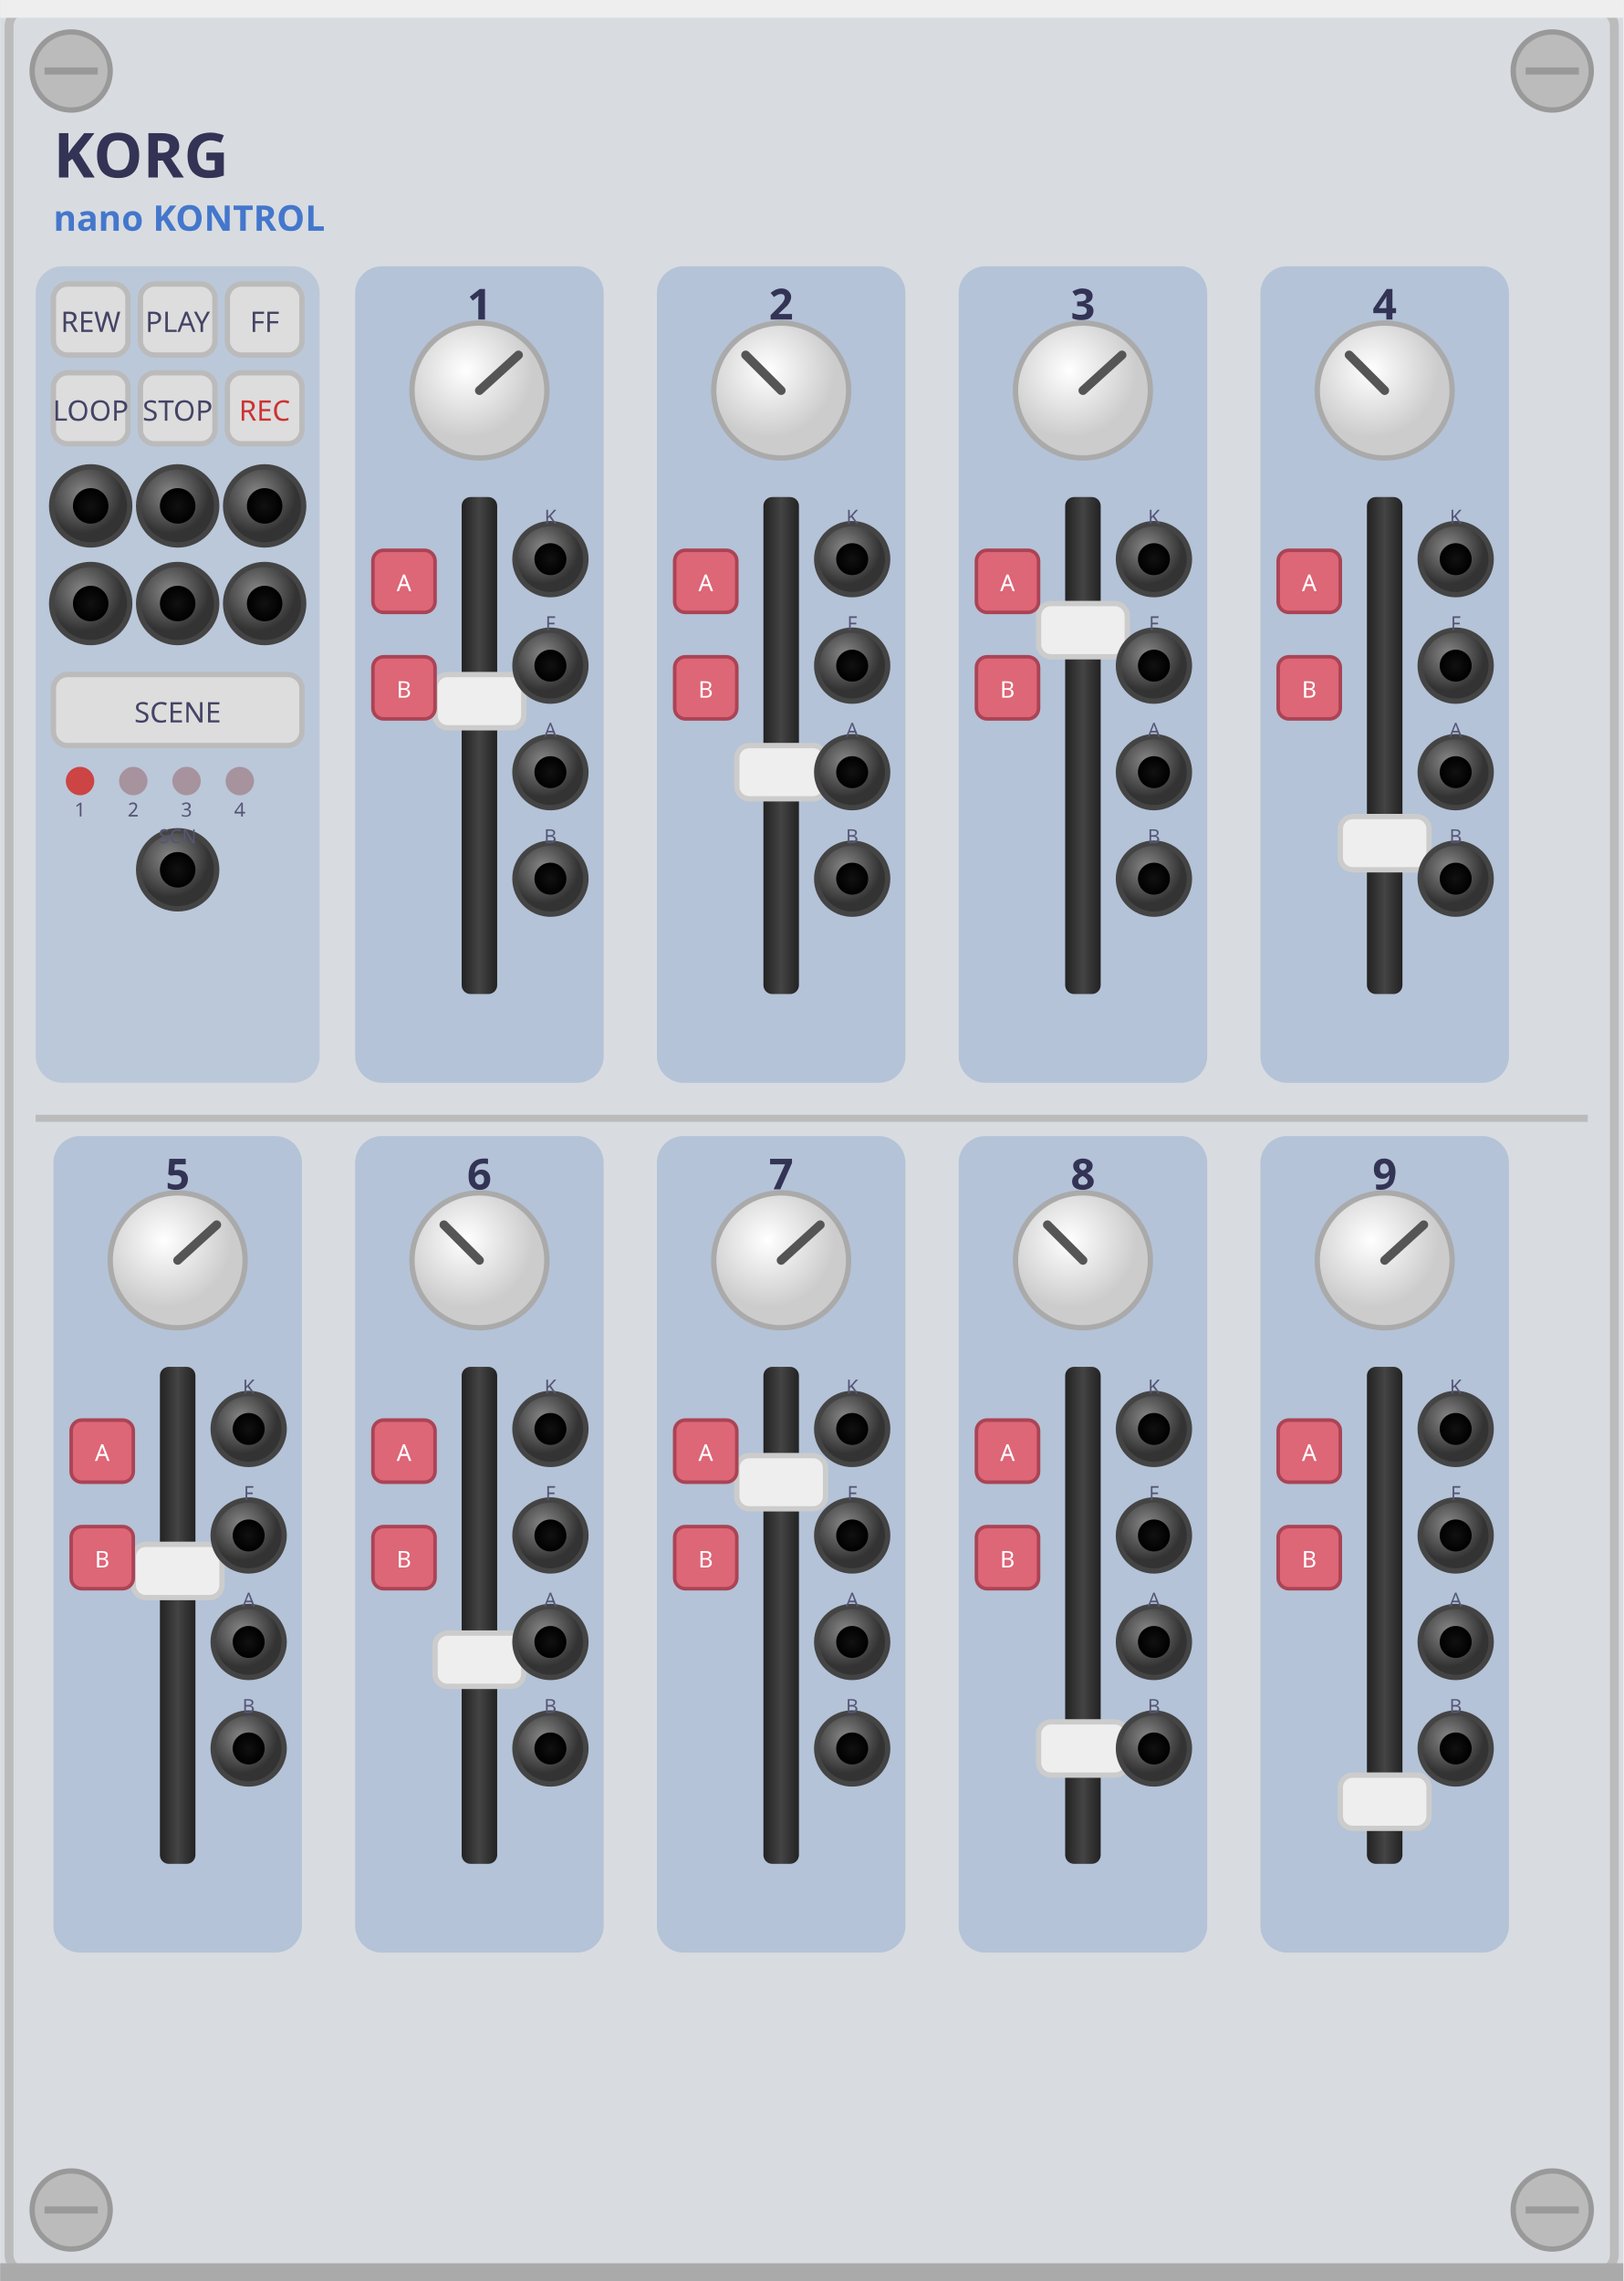
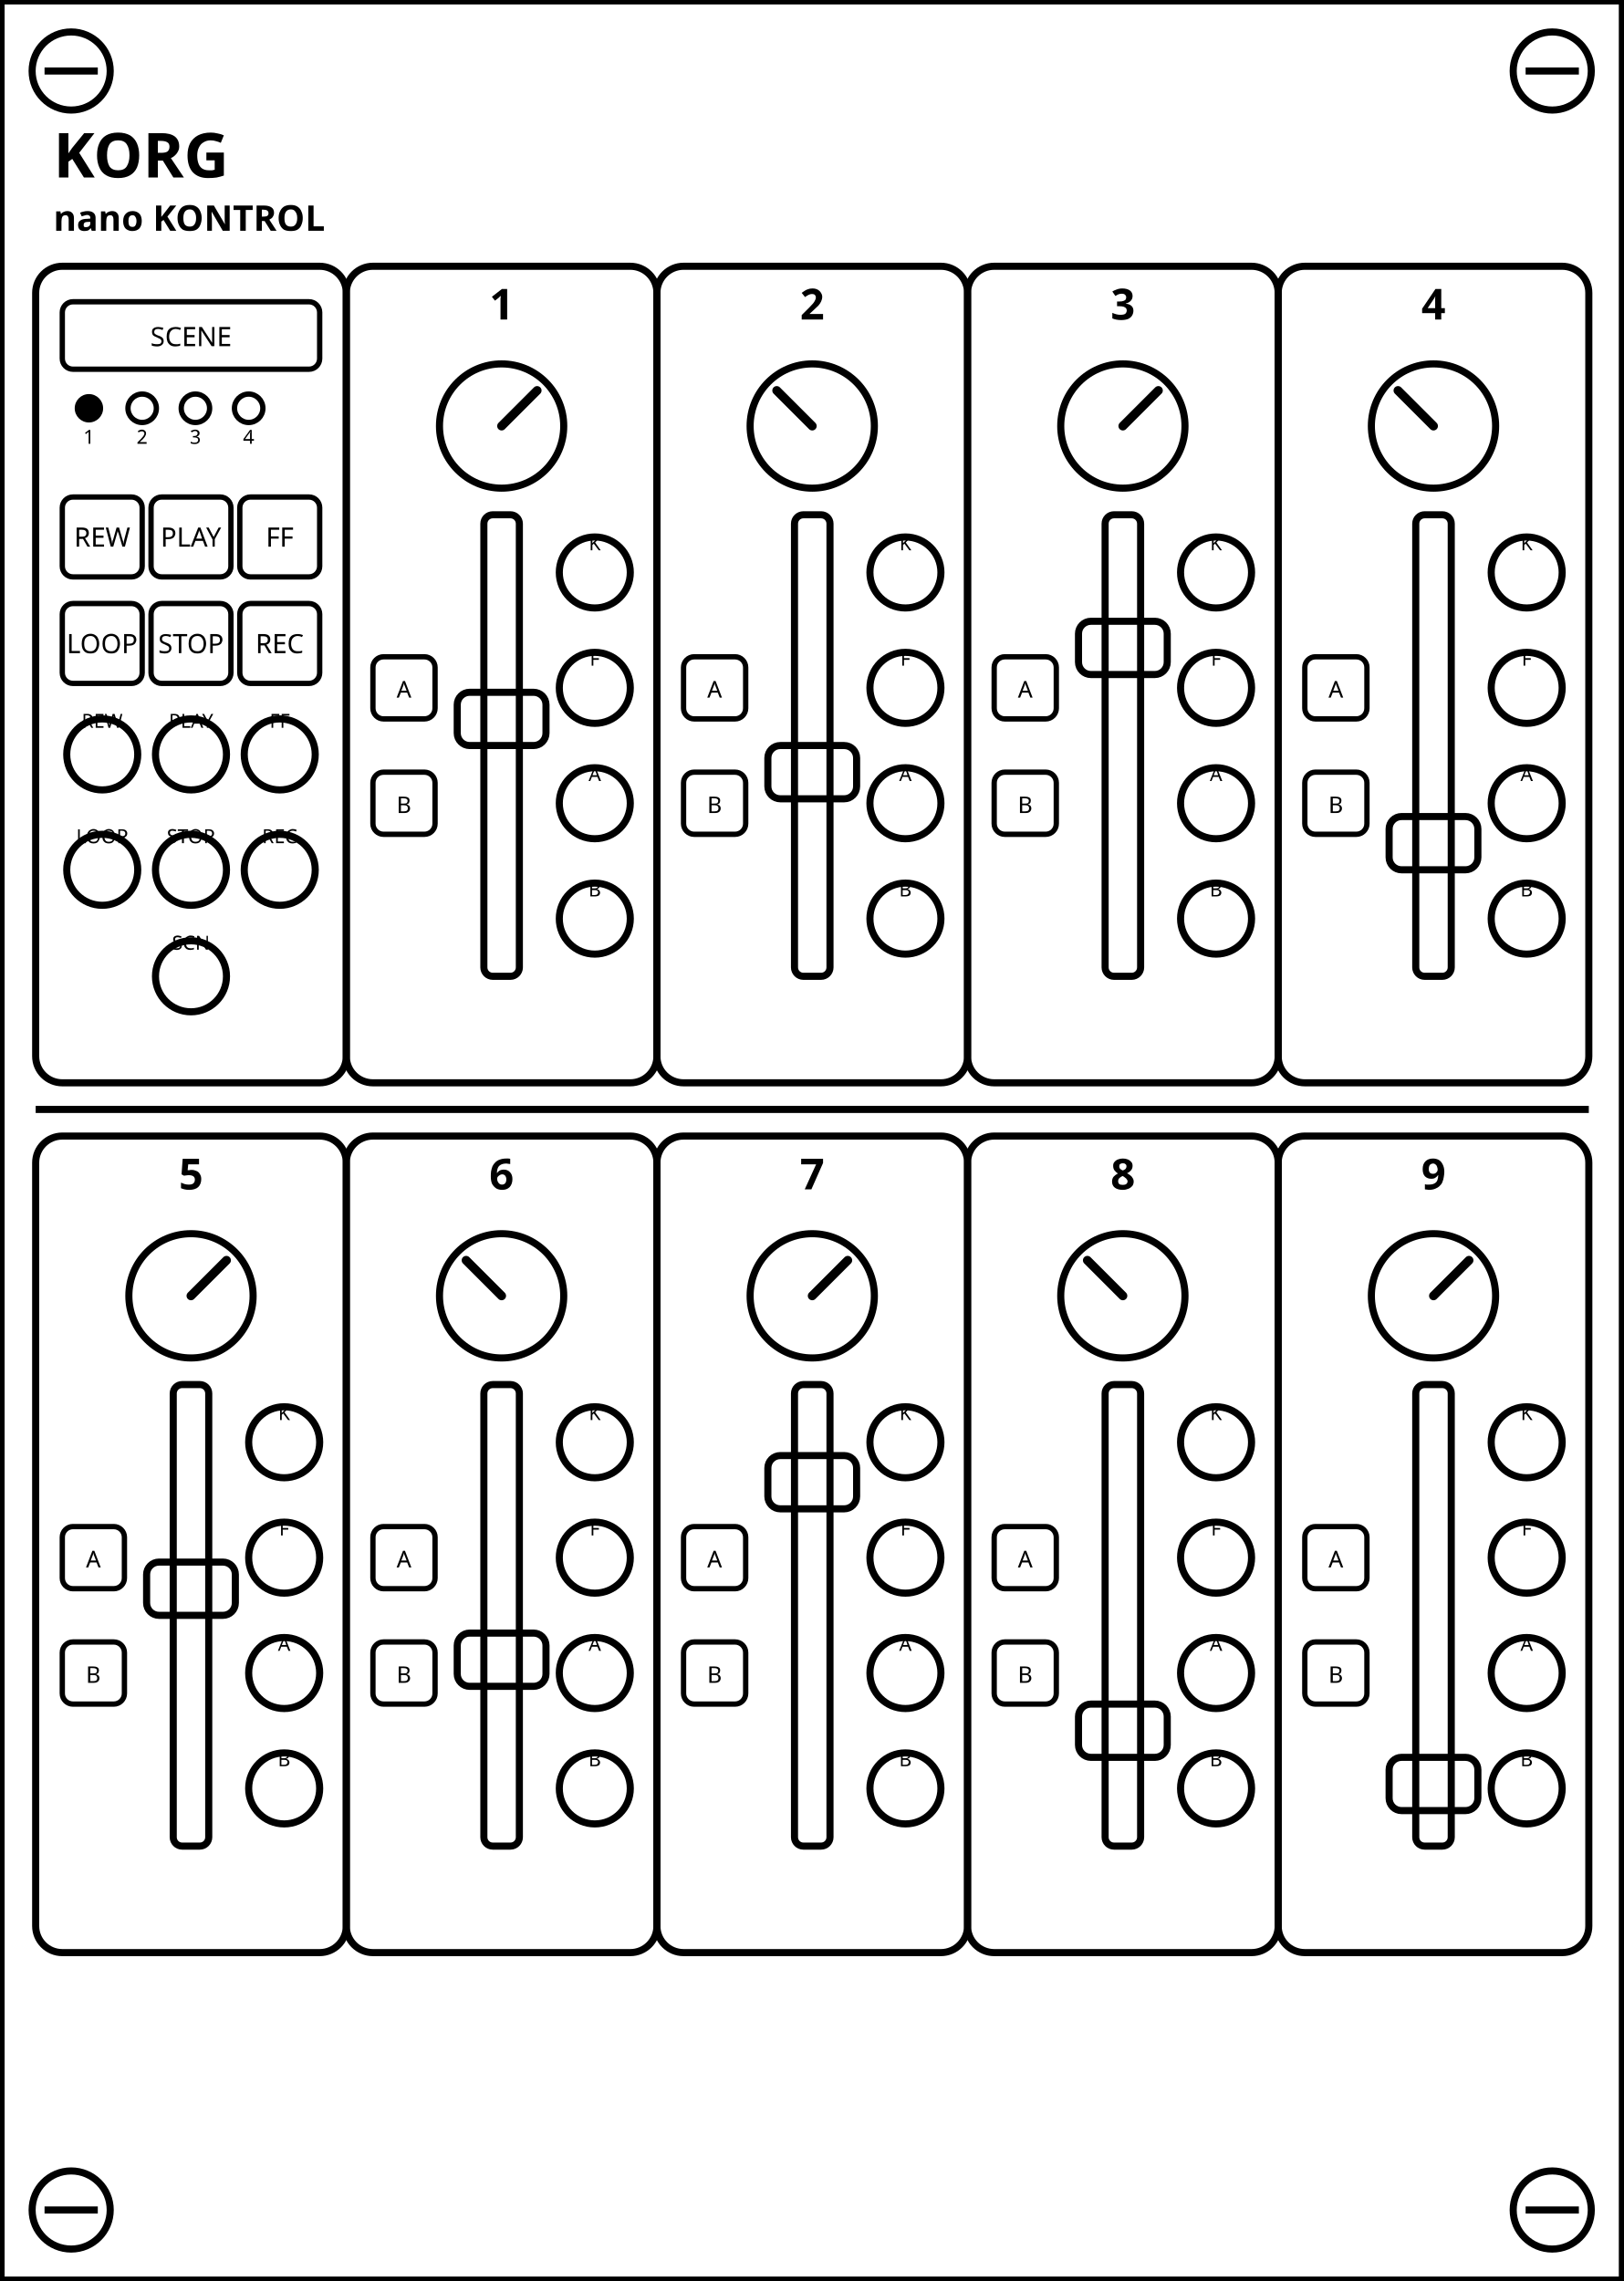
<svg xmlns="http://www.w3.org/2000/svg" width="800" height="1124" viewBox="0 0 91.44 128.5">
-   <defs>
-     <radialGradient id="knob" cx="40%" cy="35%" r="50%">
-       <stop offset="0%" stop-color="#fff" />
-       <stop offset="100%" stop-color="#ccc" />
-     </radialGradient>
-     <radialGradient id="jack" cx="40%" cy="35%" r="50%">
-       <stop offset="0%" stop-color="#888" />
-       <stop offset="60%" stop-color="#555" />
-       <stop offset="100%" stop-color="#333" />
-     </radialGradient>
-     <radialGradient id="jackhole" cx="50%" cy="50%" r="50%">
-       <stop offset="0%" stop-color="#111" />
-       <stop offset="100%" stop-color="#000" />
-     </radialGradient>
-     <linearGradient id="fadertrack" x1="0" y1="0" x2="1" y2="0">
-       <stop offset="0%" stop-color="#222" />
-       <stop offset="50%" stop-color="#444" />
-       <stop offset="100%" stop-color="#222" />
-     </linearGradient>
-   </defs>
  <style>
-     .lbl { font-family: sans-serif; font-size: 2.4px; fill: #335; text-anchor: middle; font-weight: bold; }
-     .lbl-sm { font-family: sans-serif; font-size: 1.6px; fill: #446; text-anchor: middle; }
-     .lbl-jack { font-family: sans-serif; font-size: 1.1px; fill: #557; text-anchor: middle; }
-     .lbl-brand { font-family: sans-serif; font-size: 3.5px; fill: #335; text-anchor: start; font-weight: bold; }
-     .lbl-model { font-family: sans-serif; font-size: 2px; fill: #4477cc; text-anchor: start; font-weight: bold; }
-     .btn-lbl { font-family: sans-serif; font-size: 1.3px; fill: #fff; text-anchor: middle; }
+     .lbl { font-family: sans-serif; font-size: 2.4px; fill: #000; text-anchor: middle; font-weight: bold; }
+     .lbl-sm { font-family: sans-serif; font-size: 1.5px; fill: #000; text-anchor: middle; }
+     .lbl-jack { font-family: sans-serif; font-size: 1.1px; fill: #000; text-anchor: middle; }
+     .lbl-brand { font-family: sans-serif; font-size: 3.5px; fill: #000; text-anchor: start; font-weight: bold; }
+     .lbl-model { font-family: sans-serif; font-size: 2px; fill: #000; text-anchor: start; font-weight: bold; }
+     .btn-lbl { font-family: sans-serif; font-size: 1.3px; fill: #000; text-anchor: middle; }
  </style>
-   <rect width="91.44" height="128.5" fill="#d8dce0" />
-   <rect x="0.5" y="0.5" width="90.44" height="127.5" rx="1" fill="none" stroke="#bbb" stroke-width="0.5" />
-   <rect x="0" y="0" width="91.44" height="1" fill="#eee" />
-   <rect x="0" y="127.5" width="91.44" height="1" fill="#aaa" />
-   <circle cx="4" cy="4" r="2.2" fill="#bbb" stroke="#999" stroke-width="0.3" />
-   <line x1="2.5" y1="4" x2="5.5" y2="4" stroke="#999" stroke-width="0.4" />
-   <circle cx="87.44" cy="4" r="2.2" fill="#bbb" stroke="#999" stroke-width="0.3" />
-   <line x1="85.94" y1="4" x2="88.94" y2="4" stroke="#999" stroke-width="0.4" />
-   <circle cx="4" cy="124.5" r="2.2" fill="#bbb" stroke="#999" stroke-width="0.3" />
-   <line x1="2.5" y1="124.5" x2="5.5" y2="124.5" stroke="#999" stroke-width="0.4" />
-   <circle cx="87.44" cy="124.5" r="2.2" fill="#bbb" stroke="#999" stroke-width="0.3" />
-   <line x1="85.94" y1="124.5" x2="88.94" y2="124.5" stroke="#999" stroke-width="0.4" />
+   <rect width="91.44" height="128.5" fill="#fff" stroke="#000" stroke-width="0.5" />
+   <circle cx="4" cy="4" r="2.2" fill="none" stroke="#000" stroke-width="0.4" />
+   <line x1="2.5" y1="4" x2="5.5" y2="4" stroke="#000" stroke-width="0.4" />
+   <circle cx="87.44" cy="4" r="2.2" fill="none" stroke="#000" stroke-width="0.4" />
+   <line x1="85.94" y1="4" x2="88.94" y2="4" stroke="#000" stroke-width="0.4" />
+   <circle cx="4" cy="124.5" r="2.2" fill="none" stroke="#000" stroke-width="0.4" />
+   <line x1="2.5" y1="124.5" x2="5.5" y2="124.5" stroke="#000" stroke-width="0.4" />
+   <circle cx="87.44" cy="124.5" r="2.2" fill="none" stroke="#000" stroke-width="0.4" />
+   <line x1="85.94" y1="124.5" x2="88.94" y2="124.5" stroke="#000" stroke-width="0.4" />
  <text x="3" y="10" class="lbl-brand">KORG</text>
  <text x="3" y="13" class="lbl-model">nano KONTROL</text>
-   <rect x="2" y="15" width="16" height="46" rx="1.5" fill="#4a7abf" fill-opacity="0.2" />
-   <rect x="3" y="16" width="4.2" height="4" rx="0.8" fill="#ddd" stroke="#bbb" stroke-width="0.3" />
-   <text x="5.1" y="18.7" class="lbl-sm">REW</text>
-   <rect x="7.9" y="16" width="4.2" height="4" rx="0.8" fill="#ddd" stroke="#bbb" stroke-width="0.3" />
-   <text x="10" y="18.7" class="lbl-sm">PLAY</text>
-   <rect x="12.8" y="16" width="4.2" height="4" rx="0.8" fill="#ddd" stroke="#bbb" stroke-width="0.3" />
-   <text x="14.9" y="18.7" class="lbl-sm">FF</text>
-   <rect x="3" y="21" width="4.2" height="4" rx="0.8" fill="#ddd" stroke="#bbb" stroke-width="0.3" />
-   <text x="5.1" y="23.7" class="lbl-sm">LOOP</text>
-   <rect x="7.9" y="21" width="4.2" height="4" rx="0.8" fill="#ddd" stroke="#bbb" stroke-width="0.3" />
-   <text x="10" y="23.7" class="lbl-sm">STOP</text>
-   <rect x="12.8" y="21" width="4.2" height="4" rx="0.8" fill="#ddd" stroke="#bbb" stroke-width="0.3" />
-   <text x="14.9" y="23.7" style="font-family:sans-serif;font-size:1.6px;fill:#cc3333;text-anchor:middle;">REC</text>
-   <circle cx="5.1" cy="28.5" r="2.2" fill="url(#jack)" stroke="#444" stroke-width="0.3" />
-   <circle cx="5.1" cy="28.5" r="1" fill="url(#jackhole)" />
-   <circle cx="10" cy="28.5" r="2.2" fill="url(#jack)" stroke="#444" stroke-width="0.3" />
-   <circle cx="10" cy="28.5" r="1" fill="url(#jackhole)" />
-   <circle cx="14.9" cy="28.5" r="2.2" fill="url(#jack)" stroke="#444" stroke-width="0.3" />
-   <circle cx="14.9" cy="28.5" r="1" fill="url(#jackhole)" />
-   <circle cx="5.1" cy="34" r="2.2" fill="url(#jack)" stroke="#444" stroke-width="0.3" />
-   <circle cx="5.1" cy="34" r="1" fill="url(#jackhole)" />
-   <circle cx="10" cy="34" r="2.2" fill="url(#jack)" stroke="#444" stroke-width="0.3" />
-   <circle cx="10" cy="34" r="1" fill="url(#jackhole)" />
-   <circle cx="14.9" cy="34" r="2.2" fill="url(#jack)" stroke="#444" stroke-width="0.3" />
-   <circle cx="14.9" cy="34" r="1" fill="url(#jackhole)" />
-   <rect x="3" y="38" width="14" height="4" rx="0.8" fill="#ddd" stroke="#bbb" stroke-width="0.3" />
-   <text x="10" y="40.7" class="lbl-sm">SCENE</text>
-   <circle cx="4.5" cy="44" r="0.8" fill="#cc4444" />
-   <text x="4.5" y="46" style="font-family:sans-serif;font-size:1.1px;fill:#557;text-anchor:middle;">1</text>
-   <circle cx="7.5" cy="44" r="0.8" fill="#884444" fill-opacity="0.4" />
-   <text x="7.5" y="46" style="font-family:sans-serif;font-size:1.1px;fill:#557;text-anchor:middle;">2</text>
-   <circle cx="10.5" cy="44" r="0.8" fill="#884444" fill-opacity="0.4" />
-   <text x="10.5" y="46" style="font-family:sans-serif;font-size:1.1px;fill:#557;text-anchor:middle;">3</text>
-   <circle cx="13.5" cy="44" r="0.8" fill="#884444" fill-opacity="0.4" />
-   <text x="13.5" y="46" style="font-family:sans-serif;font-size:1.1px;fill:#557;text-anchor:middle;">4</text>
-   <circle cx="10" cy="49" r="2.2" fill="url(#jack)" stroke="#444" stroke-width="0.3" />
-   <circle cx="10" cy="49" r="1" fill="url(#jackhole)" />
-   <text x="10" y="47.5" class="lbl-jack">SCN</text>
-   <rect x="20" y="15" width="14" height="46" rx="1.5" fill="#4a7abf" fill-opacity="0.25" />
-   <text x="27" y="18" class="lbl">1</text>
-   <circle cx="27" cy="22" r="3.8" fill="url(#knob)" stroke="#aaa" stroke-width="0.3" />
-   <line x1="27" y1="22" x2="29.2" y2="20" stroke="#555" stroke-width="0.5" stroke-linecap="round" />
-   <rect x="26" y="28" width="2" height="28" rx="0.5" fill="url(#fadertrack)" />
-   <rect x="24.5" y="38" width="5" height="3" rx="0.7" fill="#eee" stroke="#ccc" stroke-width="0.3" />
-   <rect x="21" y="31" width="3.5" height="3.5" rx="0.6" fill="#dd6677" stroke="#aa4455" stroke-width="0.2" />
-   <text x="22.75" y="33.3" class="btn-lbl">A</text>
-   <rect x="21" y="37" width="3.5" height="3.5" rx="0.6" fill="#dd6677" stroke="#aa4455" stroke-width="0.2" />
-   <text x="22.75" y="39.3" class="btn-lbl">B</text>
-   <circle cx="31" cy="31.5" r="2" fill="url(#jack)" stroke="#444" stroke-width="0.3" />
-   <circle cx="31" cy="31.5" r="0.9" fill="url(#jackhole)" />
-   <text x="31" y="29.5" class="lbl-jack">K</text>
-   <circle cx="31" cy="37.5" r="2" fill="url(#jack)" stroke="#444" stroke-width="0.3" />
-   <circle cx="31" cy="37.5" r="0.9" fill="url(#jackhole)" />
-   <text x="31" y="35.5" class="lbl-jack">F</text>
-   <circle cx="31" cy="43.5" r="2" fill="url(#jack)" stroke="#444" stroke-width="0.3" />
-   <circle cx="31" cy="43.5" r="0.9" fill="url(#jackhole)" />
-   <text x="31" y="41.5" class="lbl-jack">A</text>
-   <circle cx="31" cy="49.5" r="2" fill="url(#jack)" stroke="#444" stroke-width="0.3" />
-   <circle cx="31" cy="49.5" r="0.9" fill="url(#jackhole)" />
-   <text x="31" y="47.5" class="lbl-jack">B</text>
-   <rect x="37" y="15" width="14" height="46" rx="1.5" fill="#4a7abf" fill-opacity="0.25" />
-   <text x="44" y="18" class="lbl">2</text>
-   <circle cx="44" cy="22" r="3.8" fill="url(#knob)" stroke="#aaa" stroke-width="0.3" />
-   <line x1="44" y1="22" x2="42" y2="20" stroke="#555" stroke-width="0.5" stroke-linecap="round" />
-   <rect x="43" y="28" width="2" height="28" rx="0.5" fill="url(#fadertrack)" />
-   <rect x="41.5" y="42" width="5" height="3" rx="0.7" fill="#eee" stroke="#ccc" stroke-width="0.3" />
-   <rect x="38" y="31" width="3.5" height="3.5" rx="0.6" fill="#dd6677" stroke="#aa4455" stroke-width="0.2" />
-   <text x="39.75" y="33.3" class="btn-lbl">A</text>
-   <rect x="38" y="37" width="3.5" height="3.5" rx="0.6" fill="#dd6677" stroke="#aa4455" stroke-width="0.2" />
-   <text x="39.75" y="39.3" class="btn-lbl">B</text>
-   <circle cx="48" cy="31.5" r="2" fill="url(#jack)" stroke="#444" stroke-width="0.3" />
-   <circle cx="48" cy="31.5" r="0.9" fill="url(#jackhole)" />
-   <text x="48" y="29.5" class="lbl-jack">K</text>
-   <circle cx="48" cy="37.5" r="2" fill="url(#jack)" stroke="#444" stroke-width="0.3" />
-   <circle cx="48" cy="37.5" r="0.9" fill="url(#jackhole)" />
-   <text x="48" y="35.5" class="lbl-jack">F</text>
-   <circle cx="48" cy="43.5" r="2" fill="url(#jack)" stroke="#444" stroke-width="0.3" />
-   <circle cx="48" cy="43.5" r="0.9" fill="url(#jackhole)" />
-   <text x="48" y="41.5" class="lbl-jack">A</text>
-   <circle cx="48" cy="49.5" r="2" fill="url(#jack)" stroke="#444" stroke-width="0.3" />
-   <circle cx="48" cy="49.5" r="0.9" fill="url(#jackhole)" />
-   <text x="48" y="47.5" class="lbl-jack">B</text>
-   <rect x="54" y="15" width="14" height="46" rx="1.5" fill="#4a7abf" fill-opacity="0.25" />
-   <text x="61" y="18" class="lbl">3</text>
-   <circle cx="61" cy="22" r="3.8" fill="url(#knob)" stroke="#aaa" stroke-width="0.3" />
-   <line x1="61" y1="22" x2="63.2" y2="20" stroke="#555" stroke-width="0.5" stroke-linecap="round" />
-   <rect x="60" y="28" width="2" height="28" rx="0.5" fill="url(#fadertrack)" />
-   <rect x="58.5" y="34" width="5" height="3" rx="0.7" fill="#eee" stroke="#ccc" stroke-width="0.3" />
-   <rect x="55" y="31" width="3.5" height="3.5" rx="0.6" fill="#dd6677" stroke="#aa4455" stroke-width="0.2" />
-   <text x="56.75" y="33.3" class="btn-lbl">A</text>
-   <rect x="55" y="37" width="3.5" height="3.5" rx="0.6" fill="#dd6677" stroke="#aa4455" stroke-width="0.2" />
-   <text x="56.75" y="39.3" class="btn-lbl">B</text>
-   <circle cx="65" cy="31.5" r="2" fill="url(#jack)" stroke="#444" stroke-width="0.3" />
-   <circle cx="65" cy="31.5" r="0.9" fill="url(#jackhole)" />
-   <text x="65" y="29.5" class="lbl-jack">K</text>
-   <circle cx="65" cy="37.5" r="2" fill="url(#jack)" stroke="#444" stroke-width="0.3" />
-   <circle cx="65" cy="37.5" r="0.9" fill="url(#jackhole)" />
-   <text x="65" y="35.5" class="lbl-jack">F</text>
-   <circle cx="65" cy="43.5" r="2" fill="url(#jack)" stroke="#444" stroke-width="0.3" />
-   <circle cx="65" cy="43.5" r="0.9" fill="url(#jackhole)" />
-   <text x="65" y="41.5" class="lbl-jack">A</text>
-   <circle cx="65" cy="49.5" r="2" fill="url(#jack)" stroke="#444" stroke-width="0.3" />
-   <circle cx="65" cy="49.5" r="0.9" fill="url(#jackhole)" />
-   <text x="65" y="47.5" class="lbl-jack">B</text>
-   <rect x="71" y="15" width="14" height="46" rx="1.5" fill="#4a7abf" fill-opacity="0.25" />
-   <text x="78" y="18" class="lbl">4</text>
-   <circle cx="78" cy="22" r="3.8" fill="url(#knob)" stroke="#aaa" stroke-width="0.3" />
-   <line x1="78" y1="22" x2="76" y2="20" stroke="#555" stroke-width="0.5" stroke-linecap="round" />
-   <rect x="77" y="28" width="2" height="28" rx="0.5" fill="url(#fadertrack)" />
-   <rect x="75.5" y="46" width="5" height="3" rx="0.7" fill="#eee" stroke="#ccc" stroke-width="0.3" />
-   <rect x="72" y="31" width="3.5" height="3.5" rx="0.6" fill="#dd6677" stroke="#aa4455" stroke-width="0.2" />
-   <text x="73.75" y="33.3" class="btn-lbl">A</text>
-   <rect x="72" y="37" width="3.5" height="3.5" rx="0.6" fill="#dd6677" stroke="#aa4455" stroke-width="0.2" />
-   <text x="73.75" y="39.3" class="btn-lbl">B</text>
-   <circle cx="82" cy="31.5" r="2" fill="url(#jack)" stroke="#444" stroke-width="0.3" />
-   <circle cx="82" cy="31.5" r="0.9" fill="url(#jackhole)" />
-   <text x="82" y="29.5" class="lbl-jack">K</text>
-   <circle cx="82" cy="37.5" r="2" fill="url(#jack)" stroke="#444" stroke-width="0.3" />
-   <circle cx="82" cy="37.5" r="0.9" fill="url(#jackhole)" />
-   <text x="82" y="35.5" class="lbl-jack">F</text>
-   <circle cx="82" cy="43.5" r="2" fill="url(#jack)" stroke="#444" stroke-width="0.3" />
-   <circle cx="82" cy="43.5" r="0.9" fill="url(#jackhole)" />
-   <text x="82" y="41.5" class="lbl-jack">A</text>
-   <circle cx="82" cy="49.5" r="2" fill="url(#jack)" stroke="#444" stroke-width="0.3" />
-   <circle cx="82" cy="49.5" r="0.9" fill="url(#jackhole)" />
-   <text x="82" y="47.5" class="lbl-jack">B</text>
-   <line x1="2" y1="63" x2="89.44" y2="63" stroke="#bbb" stroke-width="0.4" />
-   <rect x="3" y="64" width="14" height="46" rx="1.5" fill="#4a7abf" fill-opacity="0.25" />
-   <text x="10" y="67" class="lbl">5</text>
-   <circle cx="10" cy="71" r="3.8" fill="url(#knob)" stroke="#aaa" stroke-width="0.3" />
-   <line x1="10" y1="71" x2="12.2" y2="69" stroke="#555" stroke-width="0.5" stroke-linecap="round" />
-   <rect x="9" y="77" width="2" height="28" rx="0.5" fill="url(#fadertrack)" />
-   <rect x="7.5" y="87" width="5" height="3" rx="0.7" fill="#eee" stroke="#ccc" stroke-width="0.3" />
-   <rect x="4" y="80" width="3.5" height="3.5" rx="0.6" fill="#dd6677" stroke="#aa4455" stroke-width="0.2" />
-   <text x="5.75" y="82.3" class="btn-lbl">A</text>
-   <rect x="4" y="86" width="3.5" height="3.5" rx="0.6" fill="#dd6677" stroke="#aa4455" stroke-width="0.2" />
-   <text x="5.75" y="88.3" class="btn-lbl">B</text>
-   <circle cx="14" cy="80.5" r="2" fill="url(#jack)" stroke="#444" stroke-width="0.3" />
-   <circle cx="14" cy="80.5" r="0.9" fill="url(#jackhole)" />
-   <text x="14" y="78.5" class="lbl-jack">K</text>
-   <circle cx="14" cy="86.5" r="2" fill="url(#jack)" stroke="#444" stroke-width="0.3" />
-   <circle cx="14" cy="86.5" r="0.9" fill="url(#jackhole)" />
-   <text x="14" y="84.5" class="lbl-jack">F</text>
-   <circle cx="14" cy="92.5" r="2" fill="url(#jack)" stroke="#444" stroke-width="0.3" />
-   <circle cx="14" cy="92.5" r="0.9" fill="url(#jackhole)" />
-   <text x="14" y="90.5" class="lbl-jack">A</text>
-   <circle cx="14" cy="98.5" r="2" fill="url(#jack)" stroke="#444" stroke-width="0.3" />
-   <circle cx="14" cy="98.5" r="0.9" fill="url(#jackhole)" />
-   <text x="14" y="96.5" class="lbl-jack">B</text>
-   <rect x="20" y="64" width="14" height="46" rx="1.5" fill="#4a7abf" fill-opacity="0.25" />
-   <text x="27" y="67" class="lbl">6</text>
-   <circle cx="27" cy="71" r="3.8" fill="url(#knob)" stroke="#aaa" stroke-width="0.3" />
-   <line x1="27" y1="71" x2="25" y2="69" stroke="#555" stroke-width="0.5" stroke-linecap="round" />
-   <rect x="26" y="77" width="2" height="28" rx="0.5" fill="url(#fadertrack)" />
-   <rect x="24.5" y="92" width="5" height="3" rx="0.7" fill="#eee" stroke="#ccc" stroke-width="0.3" />
-   <rect x="21" y="80" width="3.5" height="3.5" rx="0.6" fill="#dd6677" stroke="#aa4455" stroke-width="0.2" />
-   <text x="22.75" y="82.3" class="btn-lbl">A</text>
-   <rect x="21" y="86" width="3.5" height="3.5" rx="0.6" fill="#dd6677" stroke="#aa4455" stroke-width="0.2" />
-   <text x="22.75" y="88.3" class="btn-lbl">B</text>
-   <circle cx="31" cy="80.5" r="2" fill="url(#jack)" stroke="#444" stroke-width="0.3" />
-   <circle cx="31" cy="80.5" r="0.9" fill="url(#jackhole)" />
-   <text x="31" y="78.5" class="lbl-jack">K</text>
-   <circle cx="31" cy="86.5" r="2" fill="url(#jack)" stroke="#444" stroke-width="0.3" />
-   <circle cx="31" cy="86.5" r="0.9" fill="url(#jackhole)" />
-   <text x="31" y="84.5" class="lbl-jack">F</text>
-   <circle cx="31" cy="92.5" r="2" fill="url(#jack)" stroke="#444" stroke-width="0.3" />
-   <circle cx="31" cy="92.5" r="0.9" fill="url(#jackhole)" />
-   <text x="31" y="90.5" class="lbl-jack">A</text>
-   <circle cx="31" cy="98.5" r="2" fill="url(#jack)" stroke="#444" stroke-width="0.3" />
-   <circle cx="31" cy="98.5" r="0.9" fill="url(#jackhole)" />
-   <text x="31" y="96.5" class="lbl-jack">B</text>
-   <rect x="37" y="64" width="14" height="46" rx="1.5" fill="#4a7abf" fill-opacity="0.25" />
-   <text x="44" y="67" class="lbl">7</text>
-   <circle cx="44" cy="71" r="3.8" fill="url(#knob)" stroke="#aaa" stroke-width="0.3" />
-   <line x1="44" y1="71" x2="46.2" y2="69" stroke="#555" stroke-width="0.5" stroke-linecap="round" />
-   <rect x="43" y="77" width="2" height="28" rx="0.5" fill="url(#fadertrack)" />
-   <rect x="41.5" y="82" width="5" height="3" rx="0.7" fill="#eee" stroke="#ccc" stroke-width="0.3" />
-   <rect x="38" y="80" width="3.5" height="3.5" rx="0.6" fill="#dd6677" stroke="#aa4455" stroke-width="0.2" />
-   <text x="39.75" y="82.3" class="btn-lbl">A</text>
-   <rect x="38" y="86" width="3.5" height="3.5" rx="0.6" fill="#dd6677" stroke="#aa4455" stroke-width="0.2" />
-   <text x="39.75" y="88.3" class="btn-lbl">B</text>
-   <circle cx="48" cy="80.5" r="2" fill="url(#jack)" stroke="#444" stroke-width="0.3" />
-   <circle cx="48" cy="80.5" r="0.9" fill="url(#jackhole)" />
-   <text x="48" y="78.5" class="lbl-jack">K</text>
-   <circle cx="48" cy="86.5" r="2" fill="url(#jack)" stroke="#444" stroke-width="0.3" />
-   <circle cx="48" cy="86.5" r="0.9" fill="url(#jackhole)" />
-   <text x="48" y="84.5" class="lbl-jack">F</text>
-   <circle cx="48" cy="92.5" r="2" fill="url(#jack)" stroke="#444" stroke-width="0.3" />
-   <circle cx="48" cy="92.5" r="0.9" fill="url(#jackhole)" />
-   <text x="48" y="90.5" class="lbl-jack">A</text>
-   <circle cx="48" cy="98.5" r="2" fill="url(#jack)" stroke="#444" stroke-width="0.3" />
-   <circle cx="48" cy="98.5" r="0.9" fill="url(#jackhole)" />
-   <text x="48" y="96.5" class="lbl-jack">B</text>
-   <rect x="54" y="64" width="14" height="46" rx="1.5" fill="#4a7abf" fill-opacity="0.25" />
-   <text x="61" y="67" class="lbl">8</text>
-   <circle cx="61" cy="71" r="3.8" fill="url(#knob)" stroke="#aaa" stroke-width="0.3" />
-   <line x1="61" y1="71" x2="59" y2="69" stroke="#555" stroke-width="0.5" stroke-linecap="round" />
-   <rect x="60" y="77" width="2" height="28" rx="0.5" fill="url(#fadertrack)" />
-   <rect x="58.5" y="97" width="5" height="3" rx="0.7" fill="#eee" stroke="#ccc" stroke-width="0.3" />
-   <rect x="55" y="80" width="3.5" height="3.5" rx="0.6" fill="#dd6677" stroke="#aa4455" stroke-width="0.2" />
-   <text x="56.75" y="82.3" class="btn-lbl">A</text>
-   <rect x="55" y="86" width="3.5" height="3.5" rx="0.6" fill="#dd6677" stroke="#aa4455" stroke-width="0.2" />
-   <text x="56.75" y="88.3" class="btn-lbl">B</text>
-   <circle cx="65" cy="80.5" r="2" fill="url(#jack)" stroke="#444" stroke-width="0.3" />
-   <circle cx="65" cy="80.5" r="0.9" fill="url(#jackhole)" />
-   <text x="65" y="78.5" class="lbl-jack">K</text>
-   <circle cx="65" cy="86.5" r="2" fill="url(#jack)" stroke="#444" stroke-width="0.3" />
-   <circle cx="65" cy="86.5" r="0.9" fill="url(#jackhole)" />
-   <text x="65" y="84.5" class="lbl-jack">F</text>
-   <circle cx="65" cy="92.5" r="2" fill="url(#jack)" stroke="#444" stroke-width="0.3" />
-   <circle cx="65" cy="92.5" r="0.9" fill="url(#jackhole)" />
-   <text x="65" y="90.5" class="lbl-jack">A</text>
-   <circle cx="65" cy="98.5" r="2" fill="url(#jack)" stroke="#444" stroke-width="0.3" />
-   <circle cx="65" cy="98.5" r="0.9" fill="url(#jackhole)" />
-   <text x="65" y="96.5" class="lbl-jack">B</text>
-   <rect x="71" y="64" width="14" height="46" rx="1.5" fill="#4a7abf" fill-opacity="0.25" />
-   <text x="78" y="67" class="lbl">9</text>
-   <circle cx="78" cy="71" r="3.8" fill="url(#knob)" stroke="#aaa" stroke-width="0.3" />
-   <line x1="78" y1="71" x2="80.2" y2="69" stroke="#555" stroke-width="0.5" stroke-linecap="round" />
-   <rect x="77" y="77" width="2" height="28" rx="0.5" fill="url(#fadertrack)" />
-   <rect x="75.5" y="100" width="5" height="3" rx="0.7" fill="#eee" stroke="#ccc" stroke-width="0.3" />
-   <rect x="72" y="80" width="3.5" height="3.5" rx="0.6" fill="#dd6677" stroke="#aa4455" stroke-width="0.2" />
-   <text x="73.75" y="82.3" class="btn-lbl">A</text>
-   <rect x="72" y="86" width="3.5" height="3.5" rx="0.6" fill="#dd6677" stroke="#aa4455" stroke-width="0.2" />
-   <text x="73.75" y="88.3" class="btn-lbl">B</text>
-   <circle cx="82" cy="80.5" r="2" fill="url(#jack)" stroke="#444" stroke-width="0.3" />
-   <circle cx="82" cy="80.5" r="0.9" fill="url(#jackhole)" />
-   <text x="82" y="78.5" class="lbl-jack">K</text>
-   <circle cx="82" cy="86.5" r="2" fill="url(#jack)" stroke="#444" stroke-width="0.3" />
-   <circle cx="82" cy="86.5" r="0.9" fill="url(#jackhole)" />
-   <text x="82" y="84.5" class="lbl-jack">F</text>
-   <circle cx="82" cy="92.5" r="2" fill="url(#jack)" stroke="#444" stroke-width="0.3" />
-   <circle cx="82" cy="92.5" r="0.9" fill="url(#jackhole)" />
-   <text x="82" y="90.5" class="lbl-jack">A</text>
-   <circle cx="82" cy="98.5" r="2" fill="url(#jack)" stroke="#444" stroke-width="0.3" />
-   <circle cx="82" cy="98.5" r="0.9" fill="url(#jackhole)" />
-   <text x="82" y="96.5" class="lbl-jack">B</text>
+   <rect x="2" y="15" width="17.5" height="46" rx="1.5" fill="none" stroke="#000" stroke-width="0.4" />
+   <rect x="3.5" y="17" width="14.5" height="3.8" rx="0.6" fill="none" stroke="#000" stroke-width="0.3" />
+   <text x="10.75" y="19.5" class="lbl-sm">SCENE</text>
+   <circle cx="5" cy="23" r="0.8" fill="#000" />
+   <circle cx="8" cy="23" r="0.8" fill="none" stroke="#000" stroke-width="0.3" />
+   <circle cx="11" cy="23" r="0.8" fill="none" stroke="#000" stroke-width="0.3" />
+   <circle cx="14" cy="23" r="0.8" fill="none" stroke="#000" stroke-width="0.3" />
+   <text x="5" y="25" style="font-family:sans-serif;font-size:1.1px;fill:#000;text-anchor:middle;">1</text>
+   <text x="8" y="25" style="font-family:sans-serif;font-size:1.1px;fill:#000;text-anchor:middle;">2</text>
+   <text x="11" y="25" style="font-family:sans-serif;font-size:1.1px;fill:#000;text-anchor:middle;">3</text>
+   <text x="14" y="25" style="font-family:sans-serif;font-size:1.1px;fill:#000;text-anchor:middle;">4</text>
+   <rect x="3.5" y="28" width="4.5" height="4.5" rx="0.6" fill="none" stroke="#000" stroke-width="0.3" />
+   <text x="5.75" y="30.8" class="lbl-sm">REW</text>
+   <rect x="8.5" y="28" width="4.5" height="4.5" rx="0.6" fill="none" stroke="#000" stroke-width="0.3" />
+   <text x="10.75" y="30.8" class="lbl-sm">PLAY</text>
+   <rect x="13.5" y="28" width="4.5" height="4.5" rx="0.6" fill="none" stroke="#000" stroke-width="0.3" />
+   <text x="15.75" y="30.8" class="lbl-sm">FF</text>
+   <rect x="3.5" y="34" width="4.5" height="4.5" rx="0.6" fill="none" stroke="#000" stroke-width="0.3" />
+   <text x="5.75" y="36.8" class="lbl-sm">LOOP</text>
+   <rect x="8.5" y="34" width="4.5" height="4.5" rx="0.6" fill="none" stroke="#000" stroke-width="0.3" />
+   <text x="10.75" y="36.8" class="lbl-sm">STOP</text>
+   <rect x="13.5" y="34" width="4.5" height="4.5" rx="0.6" fill="none" stroke="#000" stroke-width="0.3" />
+   <text x="15.75" y="36.8" class="lbl-sm">REC</text>
+   <text x="5.75" y="41" class="lbl-jack">REW</text>
+   <circle cx="5.75" cy="42.5" r="2" fill="none" stroke="#000" stroke-width="0.4" />
+   <text x="10.75" y="41" class="lbl-jack">PLAY</text>
+   <circle cx="10.75" cy="42.5" r="2" fill="none" stroke="#000" stroke-width="0.4" />
+   <text x="15.75" y="41" class="lbl-jack">FF</text>
+   <circle cx="15.75" cy="42.5" r="2" fill="none" stroke="#000" stroke-width="0.4" />
+   <text x="5.75" y="47.5" class="lbl-jack">LOOP</text>
+   <circle cx="5.75" cy="49" r="2" fill="none" stroke="#000" stroke-width="0.4" />
+   <text x="10.75" y="47.5" class="lbl-jack">STOP</text>
+   <circle cx="10.75" cy="49" r="2" fill="none" stroke="#000" stroke-width="0.4" />
+   <text x="15.75" y="47.5" class="lbl-jack">REC</text>
+   <circle cx="15.75" cy="49" r="2" fill="none" stroke="#000" stroke-width="0.4" />
+   <text x="10.75" y="53.5" class="lbl-jack">SCN</text>
+   <circle cx="10.75" cy="55" r="2" fill="none" stroke="#000" stroke-width="0.4" />
+   <rect x="19.5" y="15" width="17.5" height="46" rx="1.5" fill="none" stroke="#000" stroke-width="0.4" />
+   <text x="28.25" y="18" class="lbl">1</text>
+   <circle cx="28.25" cy="24" r="3.5" fill="none" stroke="#000" stroke-width="0.4" />
+   <line x1="28.25" y1="24" x2="30.25" y2="22" stroke="#000" stroke-width="0.5" stroke-linecap="round" />
+   <rect x="27.25" y="29" width="2" height="26" rx="0.5" fill="none" stroke="#000" stroke-width="0.4" />
+   <rect x="25.75" y="39" width="5" height="3" rx="0.7" fill="none" stroke="#000" stroke-width="0.4" />
+   <rect x="21" y="37" width="3.5" height="3.5" rx="0.6" fill="none" stroke="#000" stroke-width="0.3" />
+   <text x="22.75" y="39.3" class="btn-lbl">A</text>
+   <rect x="21" y="43.5" width="3.5" height="3.5" rx="0.6" fill="none" stroke="#000" stroke-width="0.3" />
+   <text x="22.75" y="45.8" class="btn-lbl">B</text>
+   <text x="33.5" y="31" class="lbl-jack">K</text>
+   <circle cx="33.5" cy="32.25" r="2" fill="none" stroke="#000" stroke-width="0.4" />
+   <text x="33.5" y="37.5" class="lbl-jack">F</text>
+   <circle cx="33.5" cy="38.75" r="2" fill="none" stroke="#000" stroke-width="0.4" />
+   <text x="33.5" y="44" class="lbl-jack">A</text>
+   <circle cx="33.5" cy="45.25" r="2" fill="none" stroke="#000" stroke-width="0.4" />
+   <text x="33.5" y="50.5" class="lbl-jack">B</text>
+   <circle cx="33.5" cy="51.75" r="2" fill="none" stroke="#000" stroke-width="0.4" />
+   <rect x="37" y="15" width="17.5" height="46" rx="1.5" fill="none" stroke="#000" stroke-width="0.4" />
+   <text x="45.75" y="18" class="lbl">2</text>
+   <circle cx="45.75" cy="24" r="3.5" fill="none" stroke="#000" stroke-width="0.4" />
+   <line x1="45.75" y1="24" x2="43.75" y2="22" stroke="#000" stroke-width="0.5" stroke-linecap="round" />
+   <rect x="44.75" y="29" width="2" height="26" rx="0.5" fill="none" stroke="#000" stroke-width="0.4" />
+   <rect x="43.25" y="42" width="5" height="3" rx="0.7" fill="none" stroke="#000" stroke-width="0.4" />
+   <rect x="38.5" y="37" width="3.5" height="3.5" rx="0.6" fill="none" stroke="#000" stroke-width="0.3" />
+   <text x="40.25" y="39.3" class="btn-lbl">A</text>
+   <rect x="38.5" y="43.5" width="3.5" height="3.5" rx="0.6" fill="none" stroke="#000" stroke-width="0.3" />
+   <text x="40.25" y="45.8" class="btn-lbl">B</text>
+   <text x="51" y="31" class="lbl-jack">K</text>
+   <circle cx="51" cy="32.25" r="2" fill="none" stroke="#000" stroke-width="0.4" />
+   <text x="51" y="37.5" class="lbl-jack">F</text>
+   <circle cx="51" cy="38.75" r="2" fill="none" stroke="#000" stroke-width="0.4" />
+   <text x="51" y="44" class="lbl-jack">A</text>
+   <circle cx="51" cy="45.25" r="2" fill="none" stroke="#000" stroke-width="0.4" />
+   <text x="51" y="50.5" class="lbl-jack">B</text>
+   <circle cx="51" cy="51.75" r="2" fill="none" stroke="#000" stroke-width="0.4" />
+   <rect x="54.5" y="15" width="17.5" height="46" rx="1.5" fill="none" stroke="#000" stroke-width="0.4" />
+   <text x="63.25" y="18" class="lbl">3</text>
+   <circle cx="63.25" cy="24" r="3.5" fill="none" stroke="#000" stroke-width="0.4" />
+   <line x1="63.25" y1="24" x2="65.25" y2="22" stroke="#000" stroke-width="0.5" stroke-linecap="round" />
+   <rect x="62.25" y="29" width="2" height="26" rx="0.5" fill="none" stroke="#000" stroke-width="0.4" />
+   <rect x="60.75" y="35" width="5" height="3" rx="0.7" fill="none" stroke="#000" stroke-width="0.4" />
+   <rect x="56" y="37" width="3.5" height="3.5" rx="0.6" fill="none" stroke="#000" stroke-width="0.3" />
+   <text x="57.75" y="39.3" class="btn-lbl">A</text>
+   <rect x="56" y="43.5" width="3.5" height="3.5" rx="0.6" fill="none" stroke="#000" stroke-width="0.3" />
+   <text x="57.75" y="45.8" class="btn-lbl">B</text>
+   <text x="68.5" y="31" class="lbl-jack">K</text>
+   <circle cx="68.5" cy="32.25" r="2" fill="none" stroke="#000" stroke-width="0.4" />
+   <text x="68.5" y="37.5" class="lbl-jack">F</text>
+   <circle cx="68.5" cy="38.75" r="2" fill="none" stroke="#000" stroke-width="0.4" />
+   <text x="68.5" y="44" class="lbl-jack">A</text>
+   <circle cx="68.5" cy="45.25" r="2" fill="none" stroke="#000" stroke-width="0.4" />
+   <text x="68.5" y="50.5" class="lbl-jack">B</text>
+   <circle cx="68.5" cy="51.75" r="2" fill="none" stroke="#000" stroke-width="0.4" />
+   <rect x="72" y="15" width="17.5" height="46" rx="1.5" fill="none" stroke="#000" stroke-width="0.4" />
+   <text x="80.75" y="18" class="lbl">4</text>
+   <circle cx="80.75" cy="24" r="3.5" fill="none" stroke="#000" stroke-width="0.4" />
+   <line x1="80.75" y1="24" x2="78.75" y2="22" stroke="#000" stroke-width="0.5" stroke-linecap="round" />
+   <rect x="79.75" y="29" width="2" height="26" rx="0.5" fill="none" stroke="#000" stroke-width="0.4" />
+   <rect x="78.25" y="46" width="5" height="3" rx="0.7" fill="none" stroke="#000" stroke-width="0.4" />
+   <rect x="73.5" y="37" width="3.5" height="3.5" rx="0.6" fill="none" stroke="#000" stroke-width="0.3" />
+   <text x="75.25" y="39.3" class="btn-lbl">A</text>
+   <rect x="73.5" y="43.5" width="3.5" height="3.5" rx="0.6" fill="none" stroke="#000" stroke-width="0.3" />
+   <text x="75.25" y="45.8" class="btn-lbl">B</text>
+   <text x="86" y="31" class="lbl-jack">K</text>
+   <circle cx="86" cy="32.25" r="2" fill="none" stroke="#000" stroke-width="0.4" />
+   <text x="86" y="37.5" class="lbl-jack">F</text>
+   <circle cx="86" cy="38.75" r="2" fill="none" stroke="#000" stroke-width="0.4" />
+   <text x="86" y="44" class="lbl-jack">A</text>
+   <circle cx="86" cy="45.25" r="2" fill="none" stroke="#000" stroke-width="0.4" />
+   <text x="86" y="50.5" class="lbl-jack">B</text>
+   <circle cx="86" cy="51.75" r="2" fill="none" stroke="#000" stroke-width="0.4" />
+   <line x1="2" y1="62.5" x2="89.5" y2="62.5" stroke="#000" stroke-width="0.4" />
+   <rect x="2" y="64" width="17.5" height="46" rx="1.5" fill="none" stroke="#000" stroke-width="0.4" />
+   <text x="10.75" y="67" class="lbl">5</text>
+   <circle cx="10.75" cy="73" r="3.5" fill="none" stroke="#000" stroke-width="0.4" />
+   <line x1="10.75" y1="73" x2="12.75" y2="71" stroke="#000" stroke-width="0.5" stroke-linecap="round" />
+   <rect x="9.75" y="78" width="2" height="26" rx="0.5" fill="none" stroke="#000" stroke-width="0.4" />
+   <rect x="8.25" y="88" width="5" height="3" rx="0.7" fill="none" stroke="#000" stroke-width="0.4" />
+   <rect x="3.5" y="86" width="3.5" height="3.5" rx="0.6" fill="none" stroke="#000" stroke-width="0.3" />
+   <text x="5.25" y="88.3" class="btn-lbl">A</text>
+   <rect x="3.5" y="92.5" width="3.5" height="3.5" rx="0.6" fill="none" stroke="#000" stroke-width="0.3" />
+   <text x="5.25" y="94.8" class="btn-lbl">B</text>
+   <text x="16" y="80" class="lbl-jack">K</text>
+   <circle cx="16" cy="81.25" r="2" fill="none" stroke="#000" stroke-width="0.4" />
+   <text x="16" y="86.5" class="lbl-jack">F</text>
+   <circle cx="16" cy="87.75" r="2" fill="none" stroke="#000" stroke-width="0.4" />
+   <text x="16" y="93" class="lbl-jack">A</text>
+   <circle cx="16" cy="94.25" r="2" fill="none" stroke="#000" stroke-width="0.4" />
+   <text x="16" y="99.5" class="lbl-jack">B</text>
+   <circle cx="16" cy="100.75" r="2" fill="none" stroke="#000" stroke-width="0.4" />
+   <rect x="19.5" y="64" width="17.5" height="46" rx="1.5" fill="none" stroke="#000" stroke-width="0.4" />
+   <text x="28.25" y="67" class="lbl">6</text>
+   <circle cx="28.25" cy="73" r="3.5" fill="none" stroke="#000" stroke-width="0.4" />
+   <line x1="28.25" y1="73" x2="26.25" y2="71" stroke="#000" stroke-width="0.5" stroke-linecap="round" />
+   <rect x="27.25" y="78" width="2" height="26" rx="0.5" fill="none" stroke="#000" stroke-width="0.4" />
+   <rect x="25.75" y="92" width="5" height="3" rx="0.7" fill="none" stroke="#000" stroke-width="0.4" />
+   <rect x="21" y="86" width="3.5" height="3.5" rx="0.6" fill="none" stroke="#000" stroke-width="0.3" />
+   <text x="22.75" y="88.3" class="btn-lbl">A</text>
+   <rect x="21" y="92.5" width="3.5" height="3.5" rx="0.6" fill="none" stroke="#000" stroke-width="0.3" />
+   <text x="22.75" y="94.8" class="btn-lbl">B</text>
+   <text x="33.5" y="80" class="lbl-jack">K</text>
+   <circle cx="33.5" cy="81.25" r="2" fill="none" stroke="#000" stroke-width="0.4" />
+   <text x="33.5" y="86.5" class="lbl-jack">F</text>
+   <circle cx="33.5" cy="87.75" r="2" fill="none" stroke="#000" stroke-width="0.4" />
+   <text x="33.5" y="93" class="lbl-jack">A</text>
+   <circle cx="33.5" cy="94.25" r="2" fill="none" stroke="#000" stroke-width="0.4" />
+   <text x="33.5" y="99.5" class="lbl-jack">B</text>
+   <circle cx="33.5" cy="100.75" r="2" fill="none" stroke="#000" stroke-width="0.4" />
+   <rect x="37" y="64" width="17.5" height="46" rx="1.5" fill="none" stroke="#000" stroke-width="0.4" />
+   <text x="45.75" y="67" class="lbl">7</text>
+   <circle cx="45.75" cy="73" r="3.5" fill="none" stroke="#000" stroke-width="0.4" />
+   <line x1="45.75" y1="73" x2="47.75" y2="71" stroke="#000" stroke-width="0.5" stroke-linecap="round" />
+   <rect x="44.75" y="78" width="2" height="26" rx="0.5" fill="none" stroke="#000" stroke-width="0.4" />
+   <rect x="43.25" y="82" width="5" height="3" rx="0.7" fill="none" stroke="#000" stroke-width="0.4" />
+   <rect x="38.5" y="86" width="3.5" height="3.5" rx="0.6" fill="none" stroke="#000" stroke-width="0.3" />
+   <text x="40.25" y="88.3" class="btn-lbl">A</text>
+   <rect x="38.5" y="92.5" width="3.5" height="3.5" rx="0.6" fill="none" stroke="#000" stroke-width="0.3" />
+   <text x="40.25" y="94.8" class="btn-lbl">B</text>
+   <text x="51" y="80" class="lbl-jack">K</text>
+   <circle cx="51" cy="81.25" r="2" fill="none" stroke="#000" stroke-width="0.4" />
+   <text x="51" y="86.5" class="lbl-jack">F</text>
+   <circle cx="51" cy="87.75" r="2" fill="none" stroke="#000" stroke-width="0.4" />
+   <text x="51" y="93" class="lbl-jack">A</text>
+   <circle cx="51" cy="94.25" r="2" fill="none" stroke="#000" stroke-width="0.4" />
+   <text x="51" y="99.5" class="lbl-jack">B</text>
+   <circle cx="51" cy="100.75" r="2" fill="none" stroke="#000" stroke-width="0.4" />
+   <rect x="54.5" y="64" width="17.5" height="46" rx="1.5" fill="none" stroke="#000" stroke-width="0.4" />
+   <text x="63.25" y="67" class="lbl">8</text>
+   <circle cx="63.25" cy="73" r="3.5" fill="none" stroke="#000" stroke-width="0.4" />
+   <line x1="63.25" y1="73" x2="61.25" y2="71" stroke="#000" stroke-width="0.5" stroke-linecap="round" />
+   <rect x="62.25" y="78" width="2" height="26" rx="0.5" fill="none" stroke="#000" stroke-width="0.4" />
+   <rect x="60.75" y="96" width="5" height="3" rx="0.7" fill="none" stroke="#000" stroke-width="0.4" />
+   <rect x="56" y="86" width="3.5" height="3.5" rx="0.6" fill="none" stroke="#000" stroke-width="0.3" />
+   <text x="57.75" y="88.3" class="btn-lbl">A</text>
+   <rect x="56" y="92.5" width="3.5" height="3.5" rx="0.6" fill="none" stroke="#000" stroke-width="0.3" />
+   <text x="57.75" y="94.8" class="btn-lbl">B</text>
+   <text x="68.5" y="80" class="lbl-jack">K</text>
+   <circle cx="68.5" cy="81.25" r="2" fill="none" stroke="#000" stroke-width="0.4" />
+   <text x="68.5" y="86.5" class="lbl-jack">F</text>
+   <circle cx="68.5" cy="87.75" r="2" fill="none" stroke="#000" stroke-width="0.4" />
+   <text x="68.5" y="93" class="lbl-jack">A</text>
+   <circle cx="68.5" cy="94.25" r="2" fill="none" stroke="#000" stroke-width="0.4" />
+   <text x="68.5" y="99.5" class="lbl-jack">B</text>
+   <circle cx="68.5" cy="100.75" r="2" fill="none" stroke="#000" stroke-width="0.4" />
+   <rect x="72" y="64" width="17.5" height="46" rx="1.5" fill="none" stroke="#000" stroke-width="0.4" />
+   <text x="80.75" y="67" class="lbl">9</text>
+   <circle cx="80.75" cy="73" r="3.5" fill="none" stroke="#000" stroke-width="0.4" />
+   <line x1="80.75" y1="73" x2="82.75" y2="71" stroke="#000" stroke-width="0.5" stroke-linecap="round" />
+   <rect x="79.75" y="78" width="2" height="26" rx="0.5" fill="none" stroke="#000" stroke-width="0.4" />
+   <rect x="78.25" y="99" width="5" height="3" rx="0.7" fill="none" stroke="#000" stroke-width="0.4" />
+   <rect x="73.5" y="86" width="3.5" height="3.5" rx="0.6" fill="none" stroke="#000" stroke-width="0.3" />
+   <text x="75.25" y="88.3" class="btn-lbl">A</text>
+   <rect x="73.5" y="92.5" width="3.5" height="3.5" rx="0.6" fill="none" stroke="#000" stroke-width="0.3" />
+   <text x="75.25" y="94.8" class="btn-lbl">B</text>
+   <text x="86" y="80" class="lbl-jack">K</text>
+   <circle cx="86" cy="81.25" r="2" fill="none" stroke="#000" stroke-width="0.4" />
+   <text x="86" y="86.5" class="lbl-jack">F</text>
+   <circle cx="86" cy="87.75" r="2" fill="none" stroke="#000" stroke-width="0.4" />
+   <text x="86" y="93" class="lbl-jack">A</text>
+   <circle cx="86" cy="94.25" r="2" fill="none" stroke="#000" stroke-width="0.4" />
+   <text x="86" y="99.5" class="lbl-jack">B</text>
+   <circle cx="86" cy="100.75" r="2" fill="none" stroke="#000" stroke-width="0.4" />
</svg>
